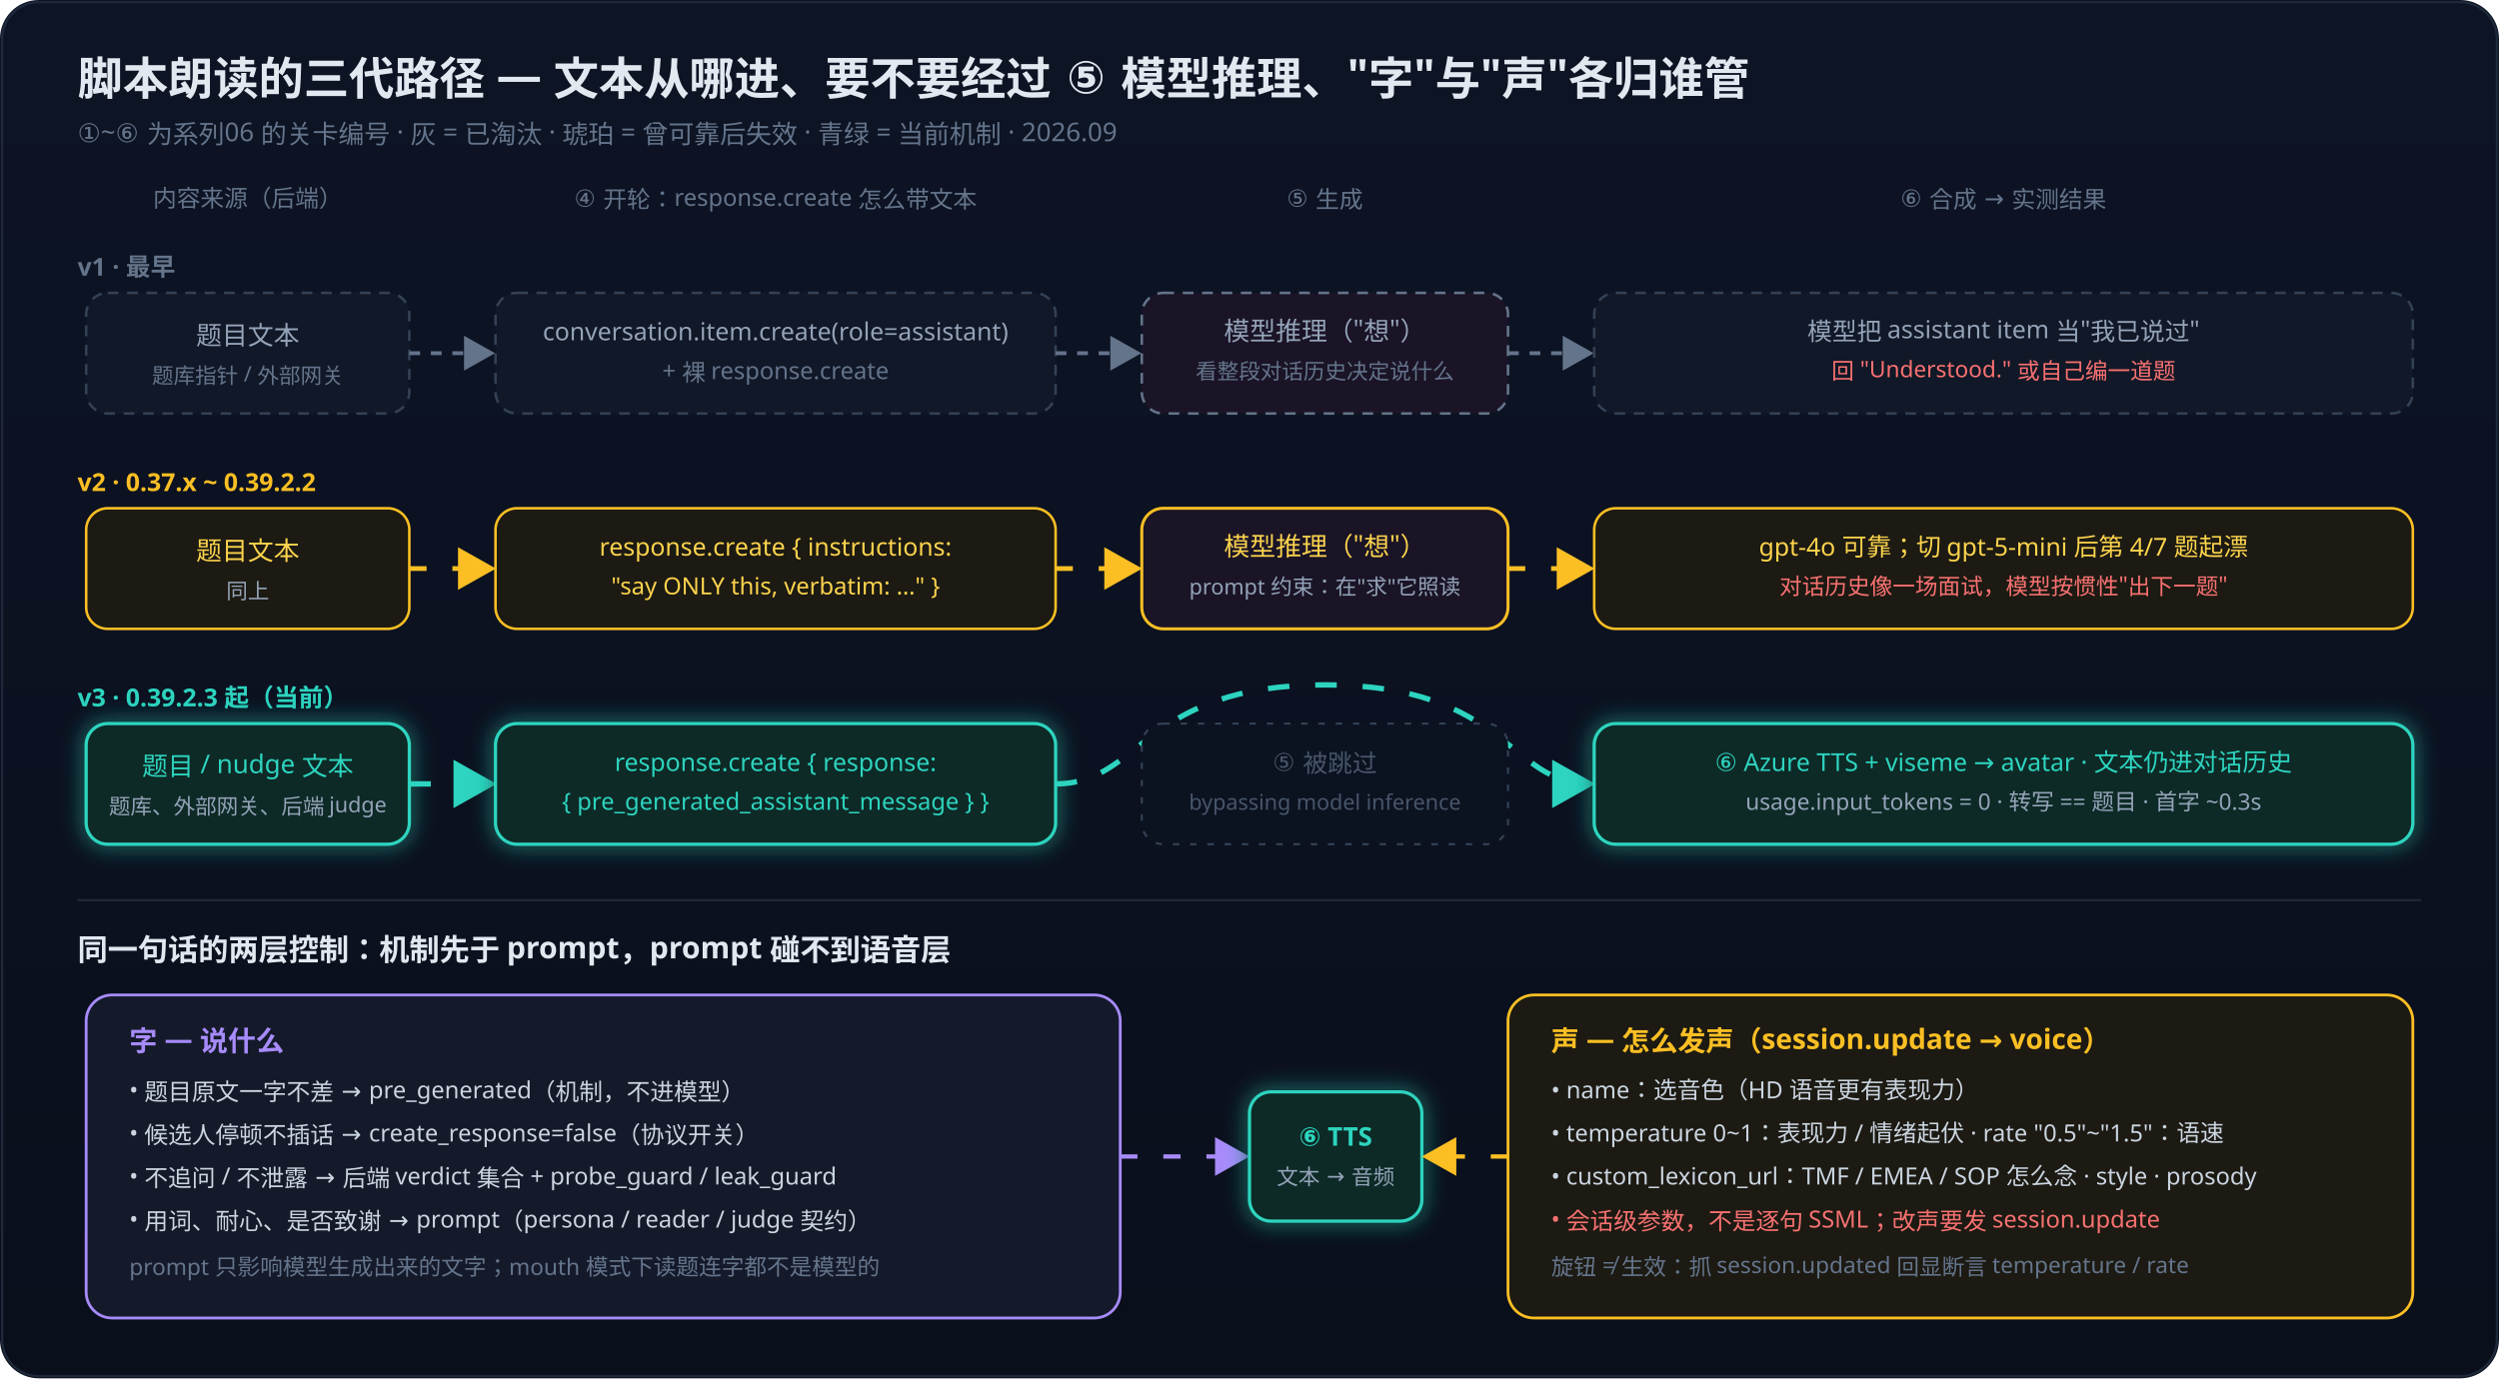
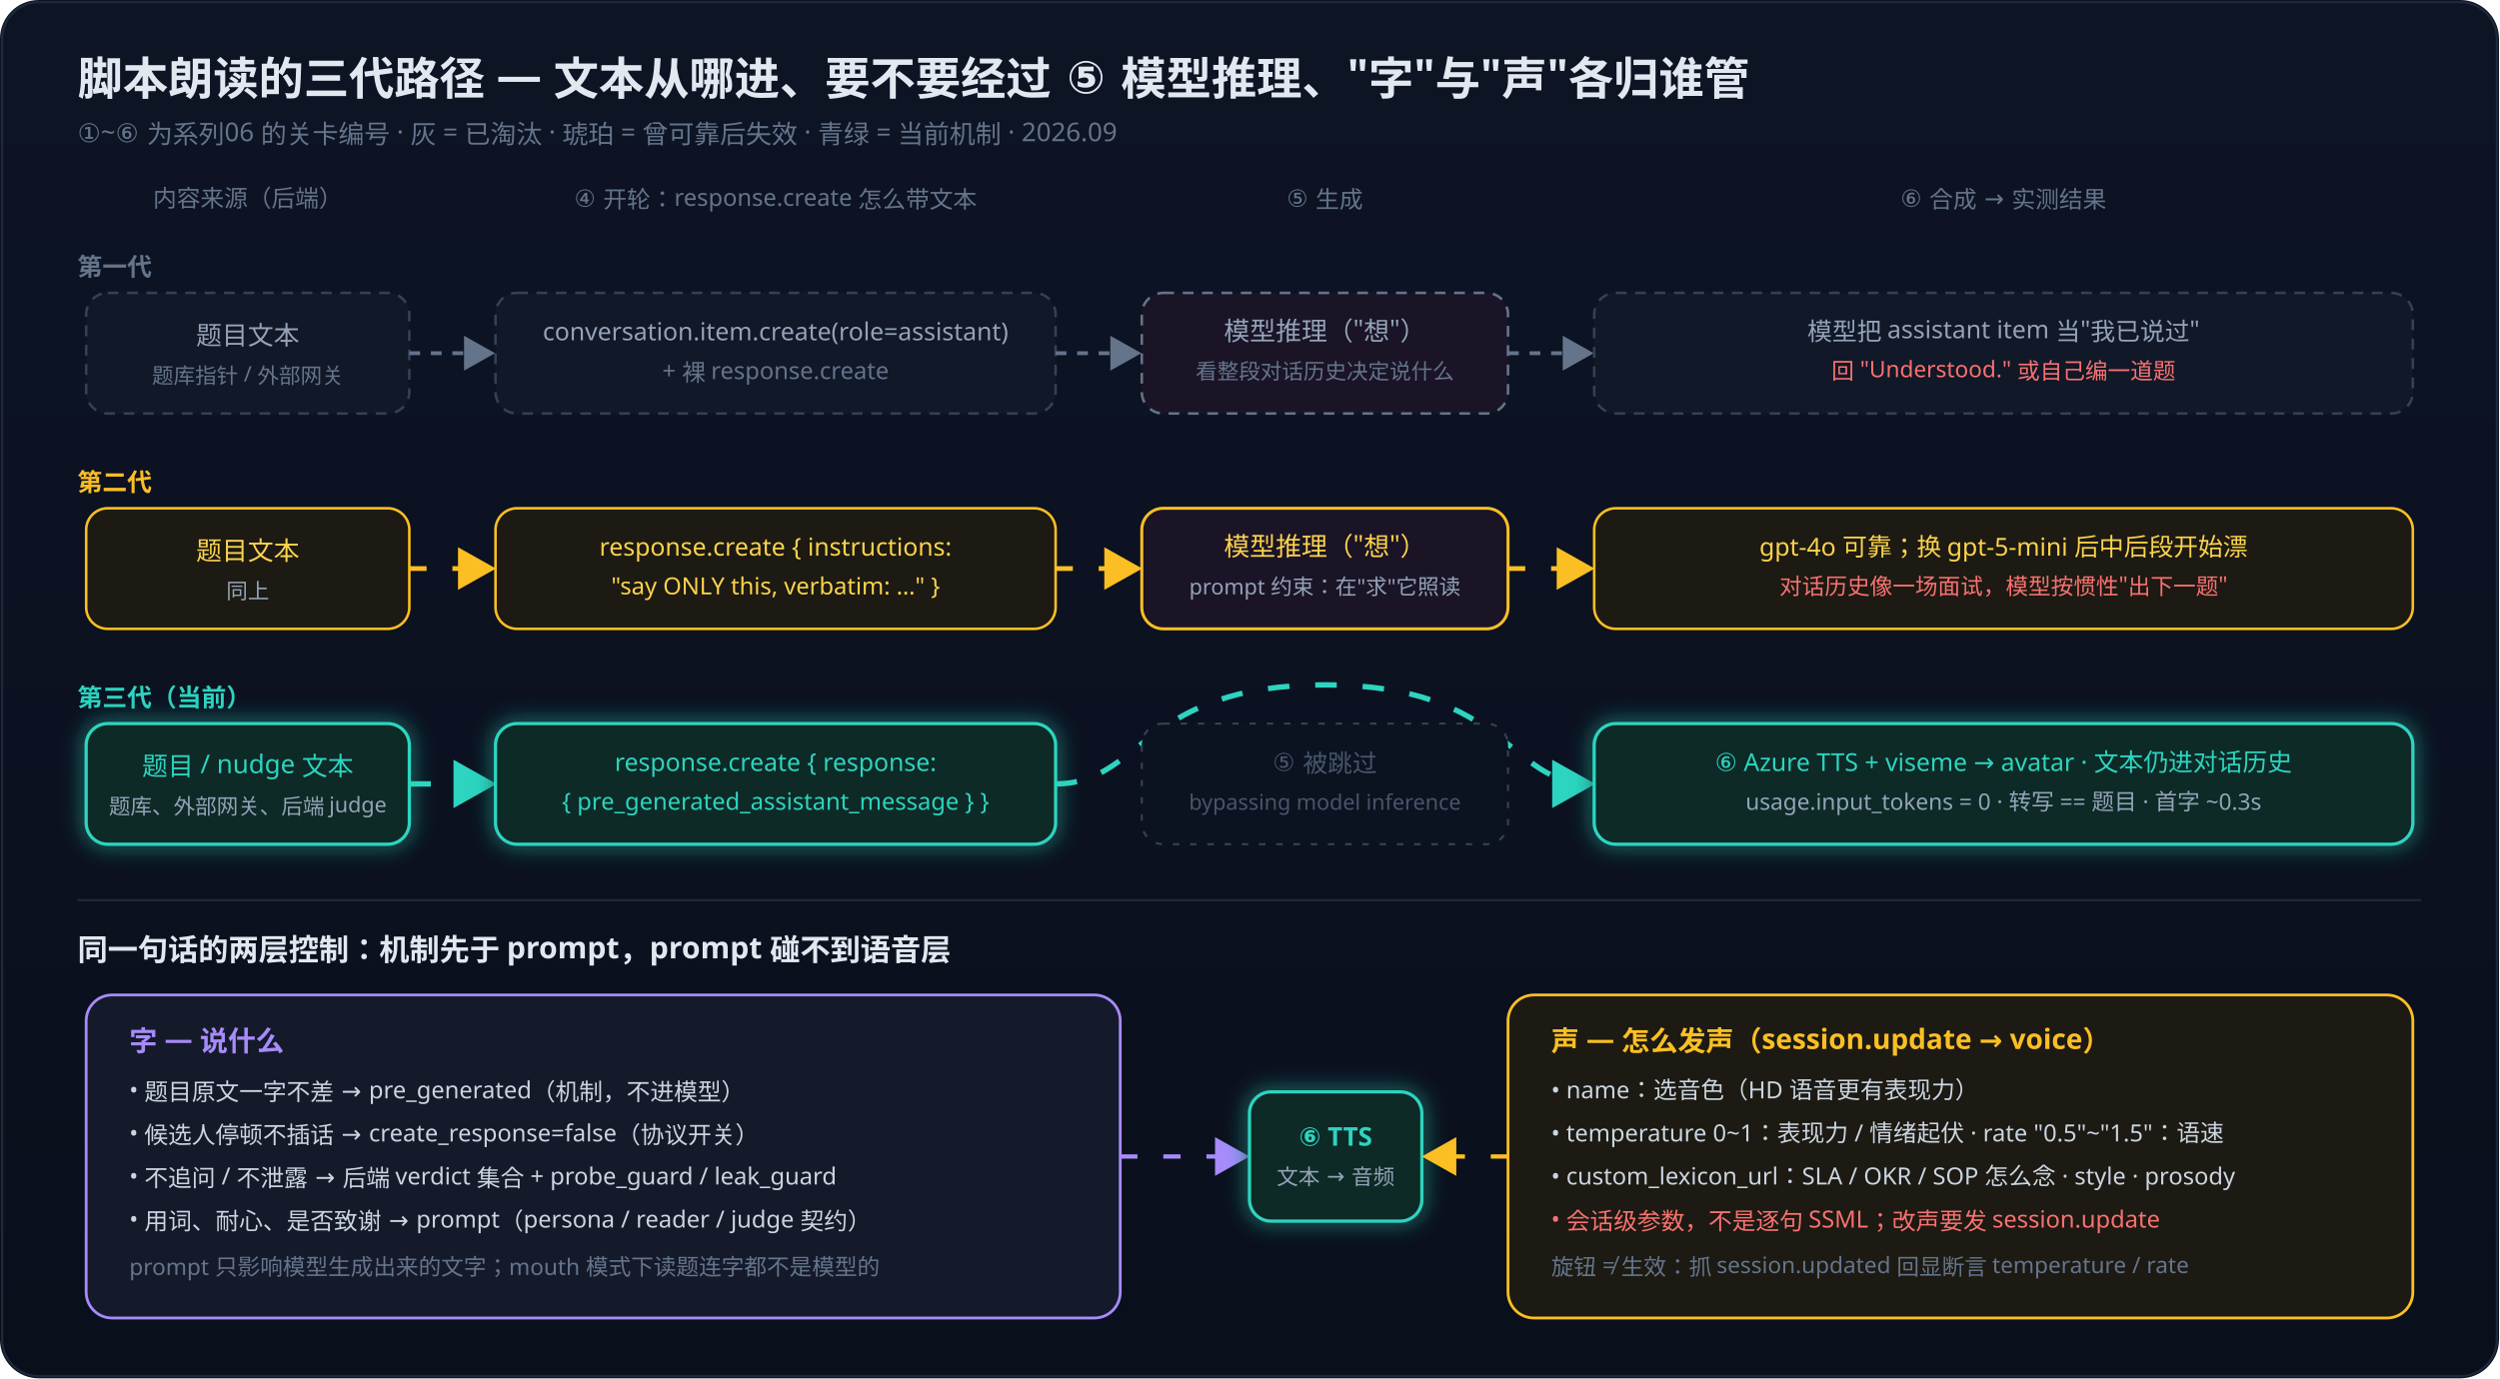
<svg xmlns="http://www.w3.org/2000/svg" width="1160" height="640" viewBox="0 0 1160 640" font-family="PingFang SC, Hiragino Sans GB, Microsoft YaHei, sans-serif">
  <defs>
    <linearGradient id="bg" x1="0" y1="0" x2="0" y2="1">
      <stop offset="0" stop-color="#0d1424" />
      <stop offset="1" stop-color="#0a0f1c" />
    </linearGradient>
    <filter id="softGlow" x="-60%" y="-60%" width="220%" height="220%">
      <feGaussianBlur stdDeviation="5" result="b" />
      <feMerge>
        <feMergeNode in="b" />
        <feMergeNode in="SourceGraphic" />
      </feMerge>
    </filter>
    <marker id="aT" markerWidth="9" markerHeight="9" refX="7" refY="4.5" orient="auto">
      <path d="M0,0 L8,4.5 L0,9 Z" fill="#2dd4bf" />
    </marker>
    <marker id="aA" markerWidth="9" markerHeight="9" refX="7" refY="4.5" orient="auto">
      <path d="M0,0 L8,4.5 L0,9 Z" fill="#fbbf24" />
    </marker>
    <marker id="aG" markerWidth="9" markerHeight="9" refX="7" refY="4.5" orient="auto">
      <path d="M0,0 L8,4.5 L0,9 Z" fill="#64748b" />
    </marker>
    <marker id="aV" markerWidth="9" markerHeight="9" refX="7" refY="4.5" orient="auto">
      <path d="M0,0 L8,4.5 L0,9 Z" fill="#a78bfa" />
    </marker>
    <marker id="aR" markerWidth="9" markerHeight="9" refX="7" refY="4.5" orient="auto">
      <path d="M0,0 L8,4.5 L0,9 Z" fill="#f87171" />
    </marker>
  </defs>
  <style>
    @keyframes flowDash { to { stroke-dashoffset: -60; } }
    @keyframes pulse { 0%,100% { opacity: 0.18; } 50% { opacity: 0.7; } }
    @keyframes shimmer { 0%,100% { opacity: 0.85; } 50% { opacity: 1; } }
    @keyframes breathe { 0%,100% { stroke-opacity: 0.35; } 50% { stroke-opacity: 1; } }
    .flow  { stroke-dasharray: 10 12; animation: flowDash 1.4s linear infinite; }
    .flowA { stroke-dasharray: 8 12;  animation: flowDash 1.7s linear infinite; }
    .flowV { stroke-dasharray: 8 12;  animation: flowDash 1.9s linear infinite; }
    .halo  { animation: pulse 2s ease-in-out infinite; }
    .live  { animation: shimmer 3.5s ease-in-out infinite; }
    .warn  { animation: breathe 2.2s ease-in-out infinite; }
  </style>
  <rect width="1160" height="640" rx="18" fill="url(#bg)" />
  <rect x="1" y="1" width="1158" height="638" rx="17" fill="none" stroke="#1e293b" stroke-width="1" />
  <text x="36" y="44" font-size="21" font-weight="700" fill="#e2e8f0">脚本朗读的三代路径 — 文本从哪进、要不要经过 ⑤ 模型推理、"字"与"声"各归谁管</text>
  <text x="36" y="66" font-size="12" fill="#64748b">①~⑥ 为系列06 的关卡编号 · 灰 = 已淘汰 · 琥珀 = 曾可靠后失效 · 青绿 = 当前机制 · 2026.09</text>
  <text x="115" y="96" font-size="11" fill="#64748b" text-anchor="middle">内容来源（后端）</text>
  <text x="360" y="96" font-size="11" fill="#64748b" text-anchor="middle">④ 开轮：response.create 怎么带文本</text>
  <text x="615" y="96" font-size="11" fill="#64748b" text-anchor="middle">⑤ 生成</text>
  <text x="930" y="96" font-size="11" fill="#64748b" text-anchor="middle">⑥ 合成 → 实测结果</text>
-   <text x="36" y="128" font-size="11.5" font-weight="700" fill="#64748b">v1 · 最早</text>
+   <text x="36" y="128" font-size="11.5" font-weight="700" fill="#64748b">第一代</text>
  <rect x="40" y="136" width="150" height="56" rx="10" fill="#111827" stroke="#334155" stroke-width="1.2" stroke-dasharray="5 4" />
  <text x="115" y="160" font-size="12" fill="#94a3b8" text-anchor="middle">题目文本</text>
  <text x="115" y="178" font-size="10" fill="#64748b" text-anchor="middle">题库指针 / 外部网关</text>
  <path d="M190 164 L 228 164" fill="none" stroke="#64748b" stroke-width="1.8" stroke-dasharray="5 5" marker-end="url(#aG)" />
  <rect x="230" y="136" width="260" height="56" rx="10" fill="#111827" stroke="#334155" stroke-width="1.2" stroke-dasharray="5 4" />
  <text x="360" y="158" font-size="11.5" fill="#94a3b8" text-anchor="middle">conversation.item.create(role=assistant)</text>
  <text x="360" y="176" font-size="11" fill="#64748b" text-anchor="middle">+ 裸 response.create</text>
  <path d="M490 164 L 528 164" fill="none" stroke="#64748b" stroke-width="1.8" stroke-dasharray="5 5" marker-end="url(#aG)" />
  <rect x="530" y="136" width="170" height="56" rx="10" fill="#1a1426" stroke="#64748b" stroke-width="1.2" stroke-dasharray="5 4" />
  <text x="615" y="158" font-size="12" fill="#94a3b8" text-anchor="middle">模型推理（"想"）</text>
  <text x="615" y="176" font-size="10" fill="#64748b" text-anchor="middle">看整段对话历史决定说什么</text>
  <path d="M700 164 L 738 164" fill="none" stroke="#64748b" stroke-width="1.8" stroke-dasharray="5 5" marker-end="url(#aG)" />
  <rect x="740" y="136" width="380" height="56" rx="10" fill="#111827" stroke="#334155" stroke-width="1.2" stroke-dasharray="5 4" />
  <text x="930" y="158" font-size="11.5" fill="#94a3b8" text-anchor="middle">模型把 assistant item 当"我已说过"</text>
  <text x="930" y="176" font-size="10.5" fill="#f87171" text-anchor="middle">回 "Understood." 或自己编一道题</text>
-   <text x="36" y="228" font-size="11.5" font-weight="700" fill="#fbbf24">v2 · 0.37.x ~ 0.39.2.2</text>
+   <text x="36" y="228" font-size="11.5" font-weight="700" fill="#fbbf24">第二代</text>
  <rect x="40" y="236" width="150" height="56" rx="10" fill="#1c1a12" stroke="#fbbf24" stroke-width="1.2" />
  <text x="115" y="260" font-size="12" fill="#fcd34d" text-anchor="middle">题目文本</text>
  <text x="115" y="278" font-size="10" fill="#94a3b8" text-anchor="middle">同上</text>
  <path d="M190 264 L 228 264" fill="none" stroke="#fbbf24" stroke-width="2.2" class="flowA" marker-end="url(#aA)" />
  <rect x="230" y="236" width="260" height="56" rx="10" fill="#1c1a12" stroke="#fbbf24" stroke-width="1.2" />
  <text x="360" y="258" font-size="11.5" fill="#fcd34d" text-anchor="middle">response.create { instructions:</text>
  <text x="360" y="276" font-size="11" fill="#fcd34d" text-anchor="middle">"say ONLY this, verbatim: …" }</text>
  <path d="M490 264 L 528 264" fill="none" stroke="#fbbf24" stroke-width="2.2" class="flowA" marker-end="url(#aA)" />
  <g>
    <rect x="530" y="236" width="170" height="56" rx="10" fill="#1a1426" stroke="#fbbf24" stroke-width="1.4" class="warn" />
  </g>
  <text x="615" y="258" font-size="12" fill="#fcd34d" text-anchor="middle">模型推理（"想"）</text>
  <text x="615" y="276" font-size="10" fill="#94a3b8" text-anchor="middle">prompt 约束：在"求"它照读</text>
  <path d="M700 264 L 738 264" fill="none" stroke="#fbbf24" stroke-width="2.2" class="flowA" marker-end="url(#aA)" />
  <rect x="740" y="236" width="380" height="56" rx="10" fill="#1c1a12" stroke="#fbbf24" stroke-width="1.2" />
-   <text x="930" y="258" font-size="11.5" fill="#fcd34d" text-anchor="middle">gpt-4o 可靠；切 gpt-5-mini 后第 4/7 题起漂</text>
+   <text x="930" y="258" font-size="11.5" fill="#fcd34d" text-anchor="middle">gpt-4o 可靠；换 gpt-5-mini 后中后段开始漂</text>
  <text x="930" y="276" font-size="10.5" fill="#f87171" text-anchor="middle">对话历史像一场面试，模型按惯性"出下一题"</text>
-   <text x="36" y="328" font-size="11.5" font-weight="700" fill="#2dd4bf">v3 · 0.39.2.3 起（当前）</text>
+   <text x="36" y="328" font-size="11.5" font-weight="700" fill="#2dd4bf">第三代（当前）</text>
  <g filter="url(#softGlow)">
    <rect x="40" y="336" width="150" height="56" rx="10" fill="#0f2a26" stroke="#2dd4bf" stroke-width="1.5" class="live" />
  </g>
  <text x="115" y="360" font-size="12" fill="#2dd4bf" text-anchor="middle">题目 / nudge 文本</text>
  <text x="115" y="378" font-size="10" fill="#94a3b8" text-anchor="middle">题库、外部网关、后端 judge</text>
  <path d="M190 364 L 228 364" fill="none" stroke="#2dd4bf" stroke-width="2.5" class="flow" marker-end="url(#aT)" />
  <g filter="url(#softGlow)">
    <rect x="230" y="336" width="260" height="56" rx="10" fill="#0f2a26" stroke="#2dd4bf" stroke-width="1.5" class="live" />
  </g>
  <text x="360" y="358" font-size="11.5" fill="#2dd4bf" text-anchor="middle">response.create { response:</text>
  <text x="360" y="376" font-size="11" fill="#2dd4bf" text-anchor="middle">{ pre_generated_assistant_message } }</text>
  <path d="M490 364 C 530 364, 530 318, 615 318 C 700 318, 700 364, 738 364" fill="none" stroke="#2dd4bf" stroke-width="2.5" class="flow" marker-end="url(#aT)" />
  <rect x="530" y="336" width="170" height="56" rx="10" fill="#0b1220" stroke="#334155" stroke-width="1" stroke-dasharray="3 5" />
  <text x="615" y="358" font-size="11.5" fill="#475569" text-anchor="middle">⑤ 被跳过</text>
  <text x="615" y="376" font-size="10" fill="#475569" text-anchor="middle">bypassing model inference</text>
  <g filter="url(#softGlow)">
    <rect x="740" y="336" width="380" height="56" rx="10" fill="#0f2a26" stroke="#2dd4bf" stroke-width="1.5" class="live" />
  </g>
  <text x="930" y="358" font-size="11.5" fill="#2dd4bf" text-anchor="middle">⑥ Azure TTS + viseme → avatar · 文本仍进对话历史</text>
  <text x="930" y="376" font-size="10.5" fill="#94a3b8" text-anchor="middle">usage.input_tokens = 0 · 转写 == 题目 · 首字 ~0.3s</text>
  <line x1="36" y1="418" x2="1124" y2="418" stroke="#1e293b" stroke-width="1" />
  <text x="36" y="446" font-size="14" font-weight="700" fill="#e2e8f0">同一句话的两层控制：机制先于 prompt，prompt 碰不到语音层</text>
  <rect x="40" y="462" width="480" height="150" rx="12" fill="#151a2b" stroke="#a78bfa" stroke-width="1.3" />
  <text x="60" y="488" font-size="13" font-weight="700" fill="#a78bfa">字 — 说什么</text>
  <text x="60" y="510" font-size="11" fill="#cbd5e1">• 题目原文一字不差 → pre_generated（机制，不进模型）</text>
  <text x="60" y="530" font-size="11" fill="#cbd5e1">• 候选人停顿不插话 → create_response=false（协议开关）</text>
  <text x="60" y="550" font-size="11" fill="#cbd5e1">• 不追问 / 不泄露 → 后端 verdict 集合 + probe_guard / leak_guard</text>
  <text x="60" y="570" font-size="11" fill="#cbd5e1">• 用词、耐心、是否致谢 → prompt（persona / reader / judge 契约）</text>
  <text x="60" y="592" font-size="10.5" fill="#64748b">prompt 只影响模型生成出来的文字；mouth 模式下读题连字都不是模型的</text>
  <path d="M520 537 L 578 537" fill="none" stroke="#a78bfa" stroke-width="2" class="flowV" marker-end="url(#aV)" />
  <g filter="url(#softGlow)">
    <rect x="580" y="507" width="80" height="60" rx="10" fill="#0f2a26" stroke="#2dd4bf" stroke-width="1.5" />
  </g>
  <text x="620" y="532" font-size="12" font-weight="700" fill="#2dd4bf" text-anchor="middle">⑥ TTS</text>
  <text x="620" y="550" font-size="10" fill="#94a3b8" text-anchor="middle">文本 → 音频</text>
  <path d="M700 537 L 662 537" fill="none" stroke="#fbbf24" stroke-width="2" class="flowA" marker-end="url(#aA)" />
  <rect x="700" y="462" width="420" height="150" rx="12" fill="#1c1a12" stroke="#fbbf24" stroke-width="1.3" />
  <text x="720" y="488" font-size="13" font-weight="700" fill="#fbbf24">声 — 怎么发声（session.update → voice）</text>
  <text x="720" y="510" font-size="11" fill="#cbd5e1">• name：选音色（HD 语音更有表现力）</text>
  <text x="720" y="530" font-size="11" fill="#cbd5e1">• temperature 0~1：表现力 / 情绪起伏 · rate "0.5"~"1.5"：语速</text>
-   <text x="720" y="550" font-size="11" fill="#cbd5e1">• custom_lexicon_url：TMF / EMEA / SOP 怎么念 · style · prosody</text>
+   <text x="720" y="550" font-size="11" fill="#cbd5e1">• custom_lexicon_url：SLA / OKR / SOP 怎么念 · style · prosody</text>
  <text x="720" y="570" font-size="11" fill="#f87171">• 会话级参数，不是逐句 SSML；改声要发 session.update</text>
  <text x="720" y="592" font-size="10.5" fill="#64748b">旋钮 ≠ 生效：抓 session.updated 回显断言 temperature / rate</text>
</svg>
